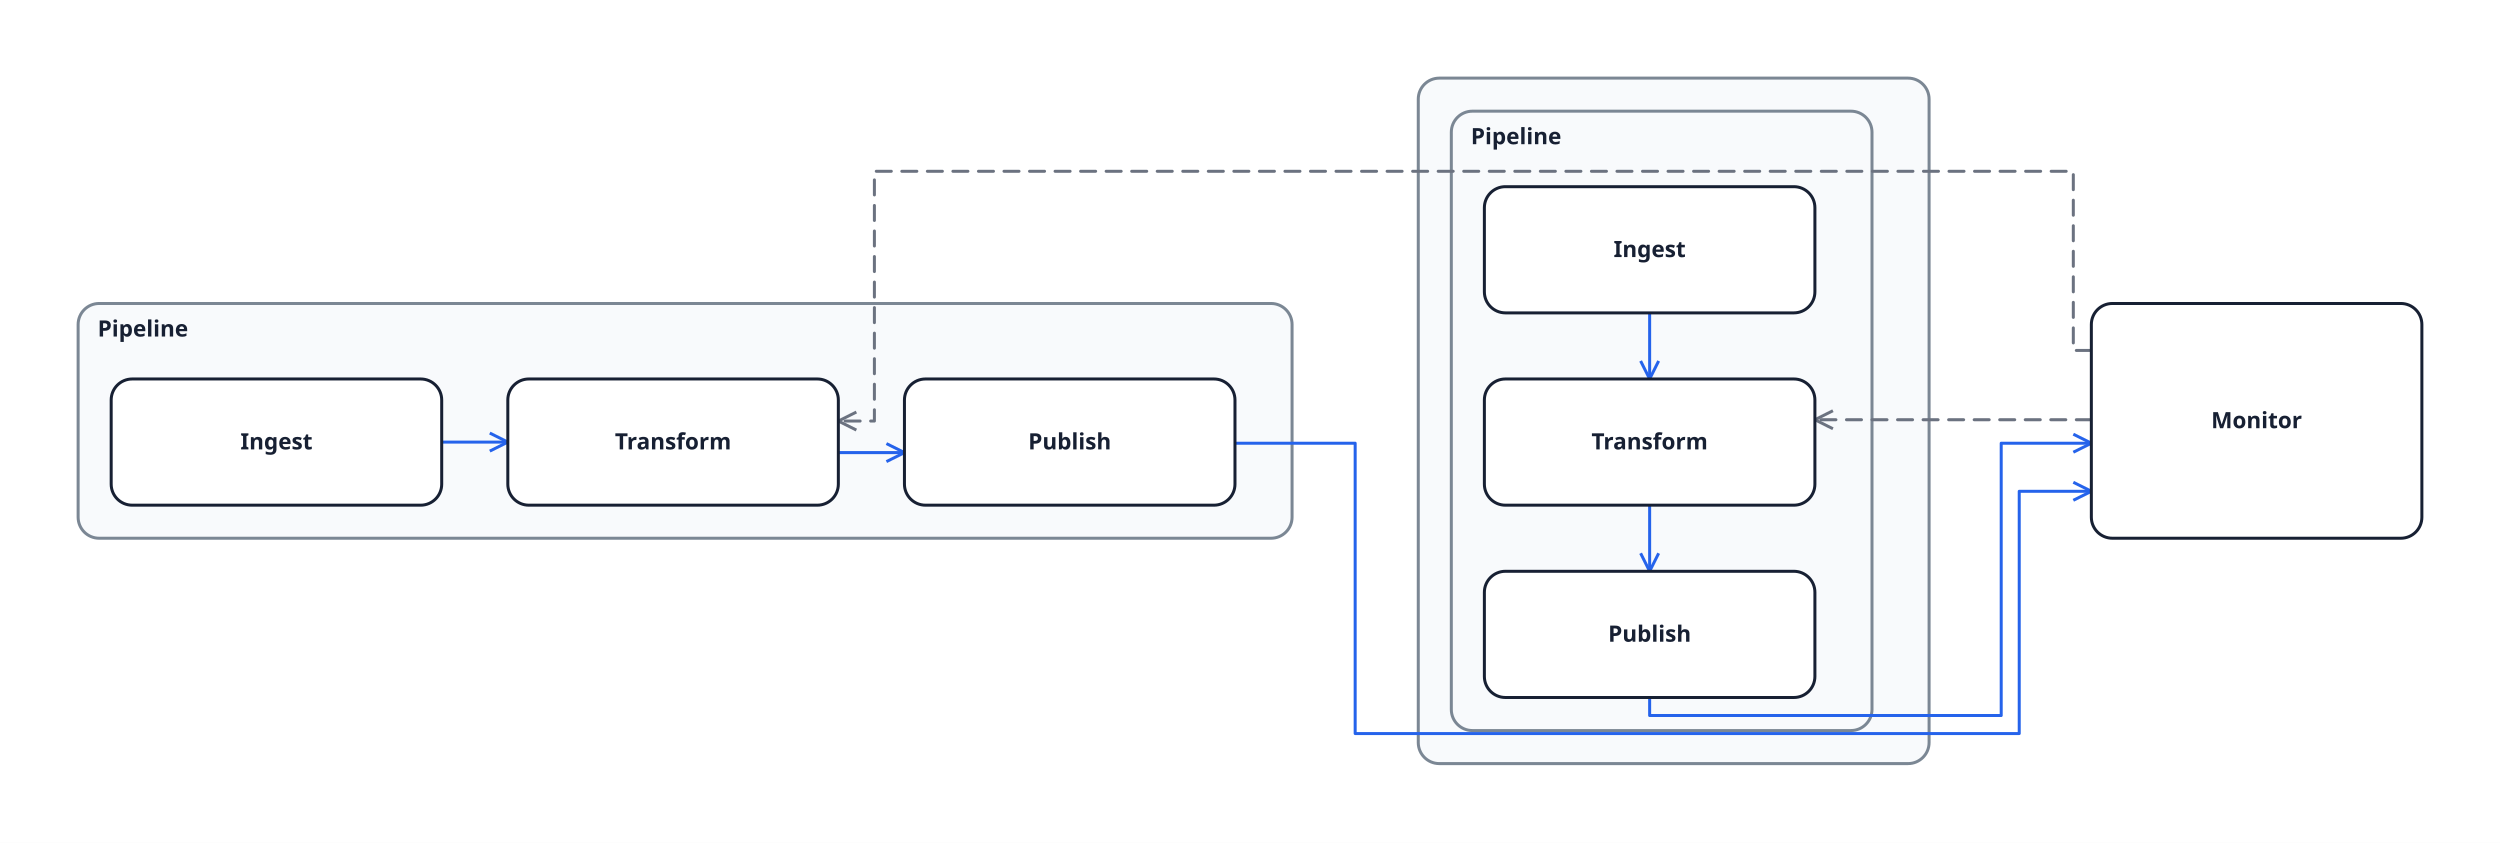
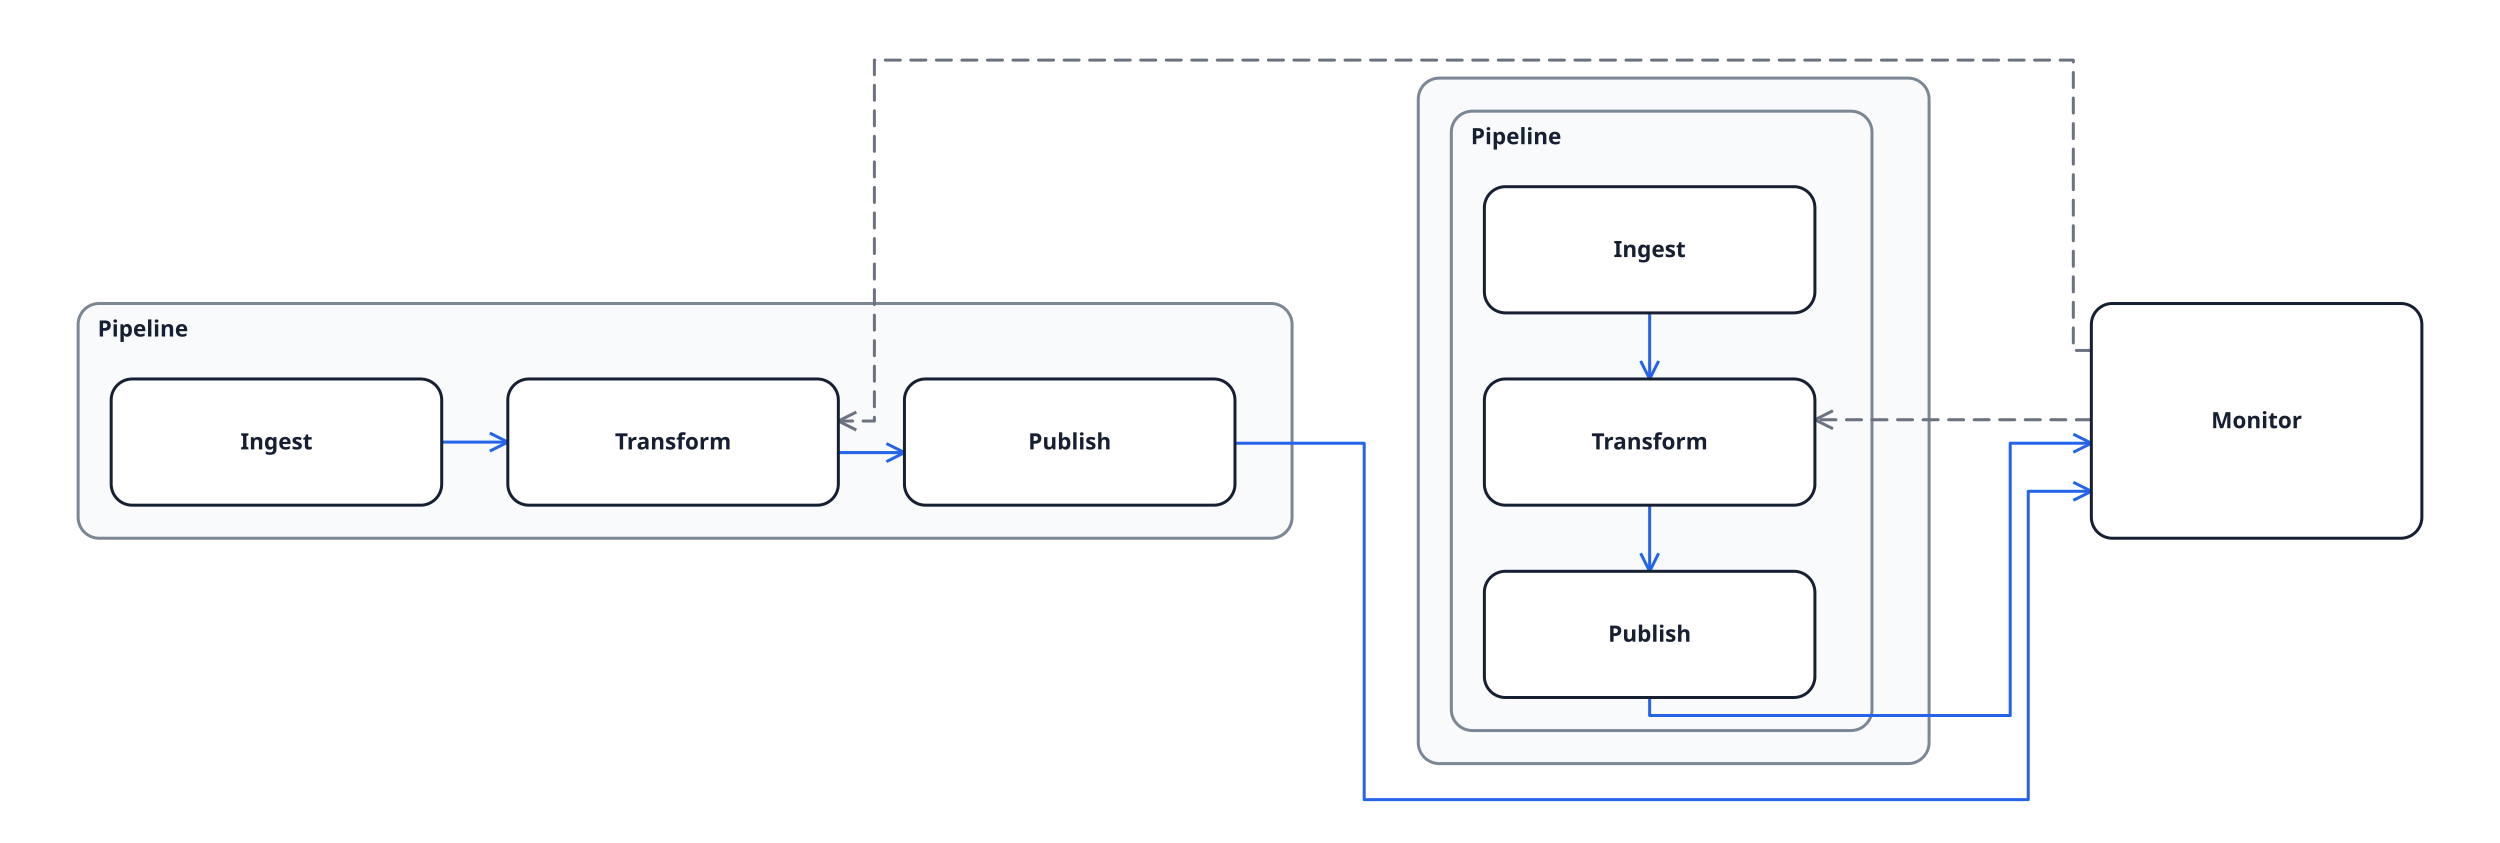
<svg xmlns="http://www.w3.org/2000/svg" width="1664" height="561" viewBox="0 0 1664 561" role="img" aria-label="grammar-coverage">
  <rect width="100%" height="100%" fill="#ffffff" />
  <g id="boundaries">
    <rect x="52" y="202" width="808" height="156.25" rx="14" fill="#f8fafc" stroke="#7b8794" stroke-width="2" />
    <rect x="944" y="52" width="340" height="456.25" rx="14" fill="#f8fafc" stroke="#7b8794" stroke-width="2" />
    <rect x="966" y="74" width="280" height="412.25" rx="14" fill="#f8fafc" stroke="#7b8794" stroke-width="2" />
  </g>
  <g id="corridor-dividers" />
  <g id="lines">
    <g data-line="$line-1">
      <polyline points="294,294.25 338,294.25" fill="none" stroke="#2563eb" stroke-width="2" stroke-linejoin="round" stroke-linecap="round" />
      <path d="M 326 300.25 L 338 294.25 L 326 288.25" fill="none" stroke="#2563eb" stroke-width="2" stroke-linejoin="round" />
    </g>
    <g data-line="$line-2">
      <polyline points="558,301.25 602,301.25" fill="none" stroke="#2563eb" stroke-width="2" stroke-linejoin="round" stroke-linecap="round" />
      <path d="M 590 307.25 L 602 301.25 L 590 295.25" fill="none" stroke="#2563eb" stroke-width="2" stroke-linejoin="round" />
    </g>
    <g data-line="$line-3">
      <polyline points="1098,208.25 1098,252.25" fill="none" stroke="#2563eb" stroke-width="2" stroke-linejoin="round" stroke-linecap="round" />
      <path d="M 1092 240.25 L 1098 252.25 L 1104 240.25" fill="none" stroke="#2563eb" stroke-width="2" stroke-linejoin="round" />
    </g>
    <g data-line="$line-4">
      <polyline points="1098,336.25 1098,380.25" fill="none" stroke="#2563eb" stroke-width="2" stroke-linejoin="round" stroke-linecap="round" />
      <path d="M 1092 368.25 L 1098 380.25 L 1104 368.25" fill="none" stroke="#2563eb" stroke-width="2" stroke-linejoin="round" />
    </g>
    <g data-line="probe-upright">
-       <polyline points="1392,233.25 1380,233.25 1380,114 582,114 582,280.25 558,280.25" fill="none" stroke="#6b7280" stroke-width="2" stroke-linejoin="round" stroke-linecap="round" stroke-dasharray="10 7" />
+       <polyline points="1392,233.25 1380,233.25 1380,40 582,40 582,280.25 558,280.25" fill="none" stroke="#6b7280" stroke-width="2" stroke-linejoin="round" stroke-linecap="round" stroke-dasharray="10 7" />
      <path d="M 570 274.25 L 558 280.25 L 570 286.25" fill="none" stroke="#6b7280" stroke-width="2" stroke-linejoin="round" />
    </g>
    <g data-line="probe-rotated">
      <polyline points="1392,279.375 1208,279.375" fill="none" stroke="#6b7280" stroke-width="2" stroke-linejoin="round" stroke-linecap="round" stroke-dasharray="10 7" />
      <path d="M 1220 273.375 L 1208 279.375 L 1220 285.375" fill="none" stroke="#6b7280" stroke-width="2" stroke-linejoin="round" />
    </g>
    <g data-line="audit-upright">
-       <polyline points="822,295 902,295 902,488.25 1344,488.25 1344,327 1392,327" fill="none" stroke="#2563eb" stroke-width="2" stroke-linejoin="round" stroke-linecap="round" />
+       <polyline points="822,295 908,295 908,532.25 1350,532.25 1350,327 1392,327" fill="none" stroke="#2563eb" stroke-width="2" stroke-linejoin="round" stroke-linecap="round" />
      <path d="M 1380 333 L 1392 327 L 1380 321" fill="none" stroke="#2563eb" stroke-width="2" stroke-linejoin="round" />
    </g>
    <g data-line="audit-rotated">
-       <polyline points="1098,464.25 1098,476.25 1332,476.25 1332,295 1392,295" fill="none" stroke="#2563eb" stroke-width="2" stroke-linejoin="round" stroke-linecap="round" />
+       <polyline points="1098,464.25 1098,476.25 1338,476.25 1338,295 1392,295" fill="none" stroke="#2563eb" stroke-width="2" stroke-linejoin="round" stroke-linecap="round" />
      <path d="M 1380 301 L 1392 295 L 1380 289" fill="none" stroke="#2563eb" stroke-width="2" stroke-linejoin="round" />
    </g>
  </g>
  <g id="objects">
    <rect x="74" y="252.25" width="220" height="84" rx="14" fill="#ffffff" stroke="#172033" stroke-width="2" />
    <rect x="338" y="252.25" width="220" height="84" rx="14" fill="#ffffff" stroke="#172033" stroke-width="2" />
    <rect x="602" y="252.25" width="220" height="84" rx="14" fill="#ffffff" stroke="#172033" stroke-width="2" />
    <rect x="988" y="124.25" width="220" height="84" rx="14" fill="#ffffff" stroke="#172033" stroke-width="2" />
    <rect x="988" y="252.25" width="220" height="84" rx="14" fill="#ffffff" stroke="#172033" stroke-width="2" />
    <rect x="988" y="380.25" width="220" height="84" rx="14" fill="#ffffff" stroke="#172033" stroke-width="2" />
    <rect x="1392" y="202" width="220" height="156.25" rx="14" fill="#ffffff" stroke="#172033" stroke-width="2" />
  </g>
  <g id="ports" />
  <g id="text">
    <text x="65" y="224" text-anchor="start" fill="#172033" font-family="ui-rounded, 'Comic Sans MS', sans-serif" font-size="15" font-weight="700">Pipeline</text>
    <text x="184" y="299.125" text-anchor="middle" fill="#172033" font-family="ui-rounded, 'Comic Sans MS', sans-serif" font-size="15" font-weight="700">Ingest</text>
    <text x="448" y="299.125" text-anchor="middle" fill="#172033" font-family="ui-rounded, 'Comic Sans MS', sans-serif" font-size="15" font-weight="700">Transform</text>
    <text x="712" y="299.125" text-anchor="middle" fill="#172033" font-family="ui-rounded, 'Comic Sans MS', sans-serif" font-size="15" font-weight="700">Publish</text>
    <text x="979" y="96" text-anchor="start" fill="#172033" font-family="ui-rounded, 'Comic Sans MS', sans-serif" font-size="15" font-weight="700">Pipeline</text>
    <text x="1098" y="171.125" text-anchor="middle" fill="#172033" font-family="ui-rounded, 'Comic Sans MS', sans-serif" font-size="15" font-weight="700">Ingest</text>
    <text x="1098" y="299.125" text-anchor="middle" fill="#172033" font-family="ui-rounded, 'Comic Sans MS', sans-serif" font-size="15" font-weight="700">Transform</text>
    <text x="1098" y="427.125" text-anchor="middle" fill="#172033" font-family="ui-rounded, 'Comic Sans MS', sans-serif" font-size="15" font-weight="700">Publish</text>
    <text x="1502" y="285" text-anchor="middle" fill="#172033" font-family="ui-rounded, 'Comic Sans MS', sans-serif" font-size="15" font-weight="700">Monitor</text>
  </g>
</svg>
